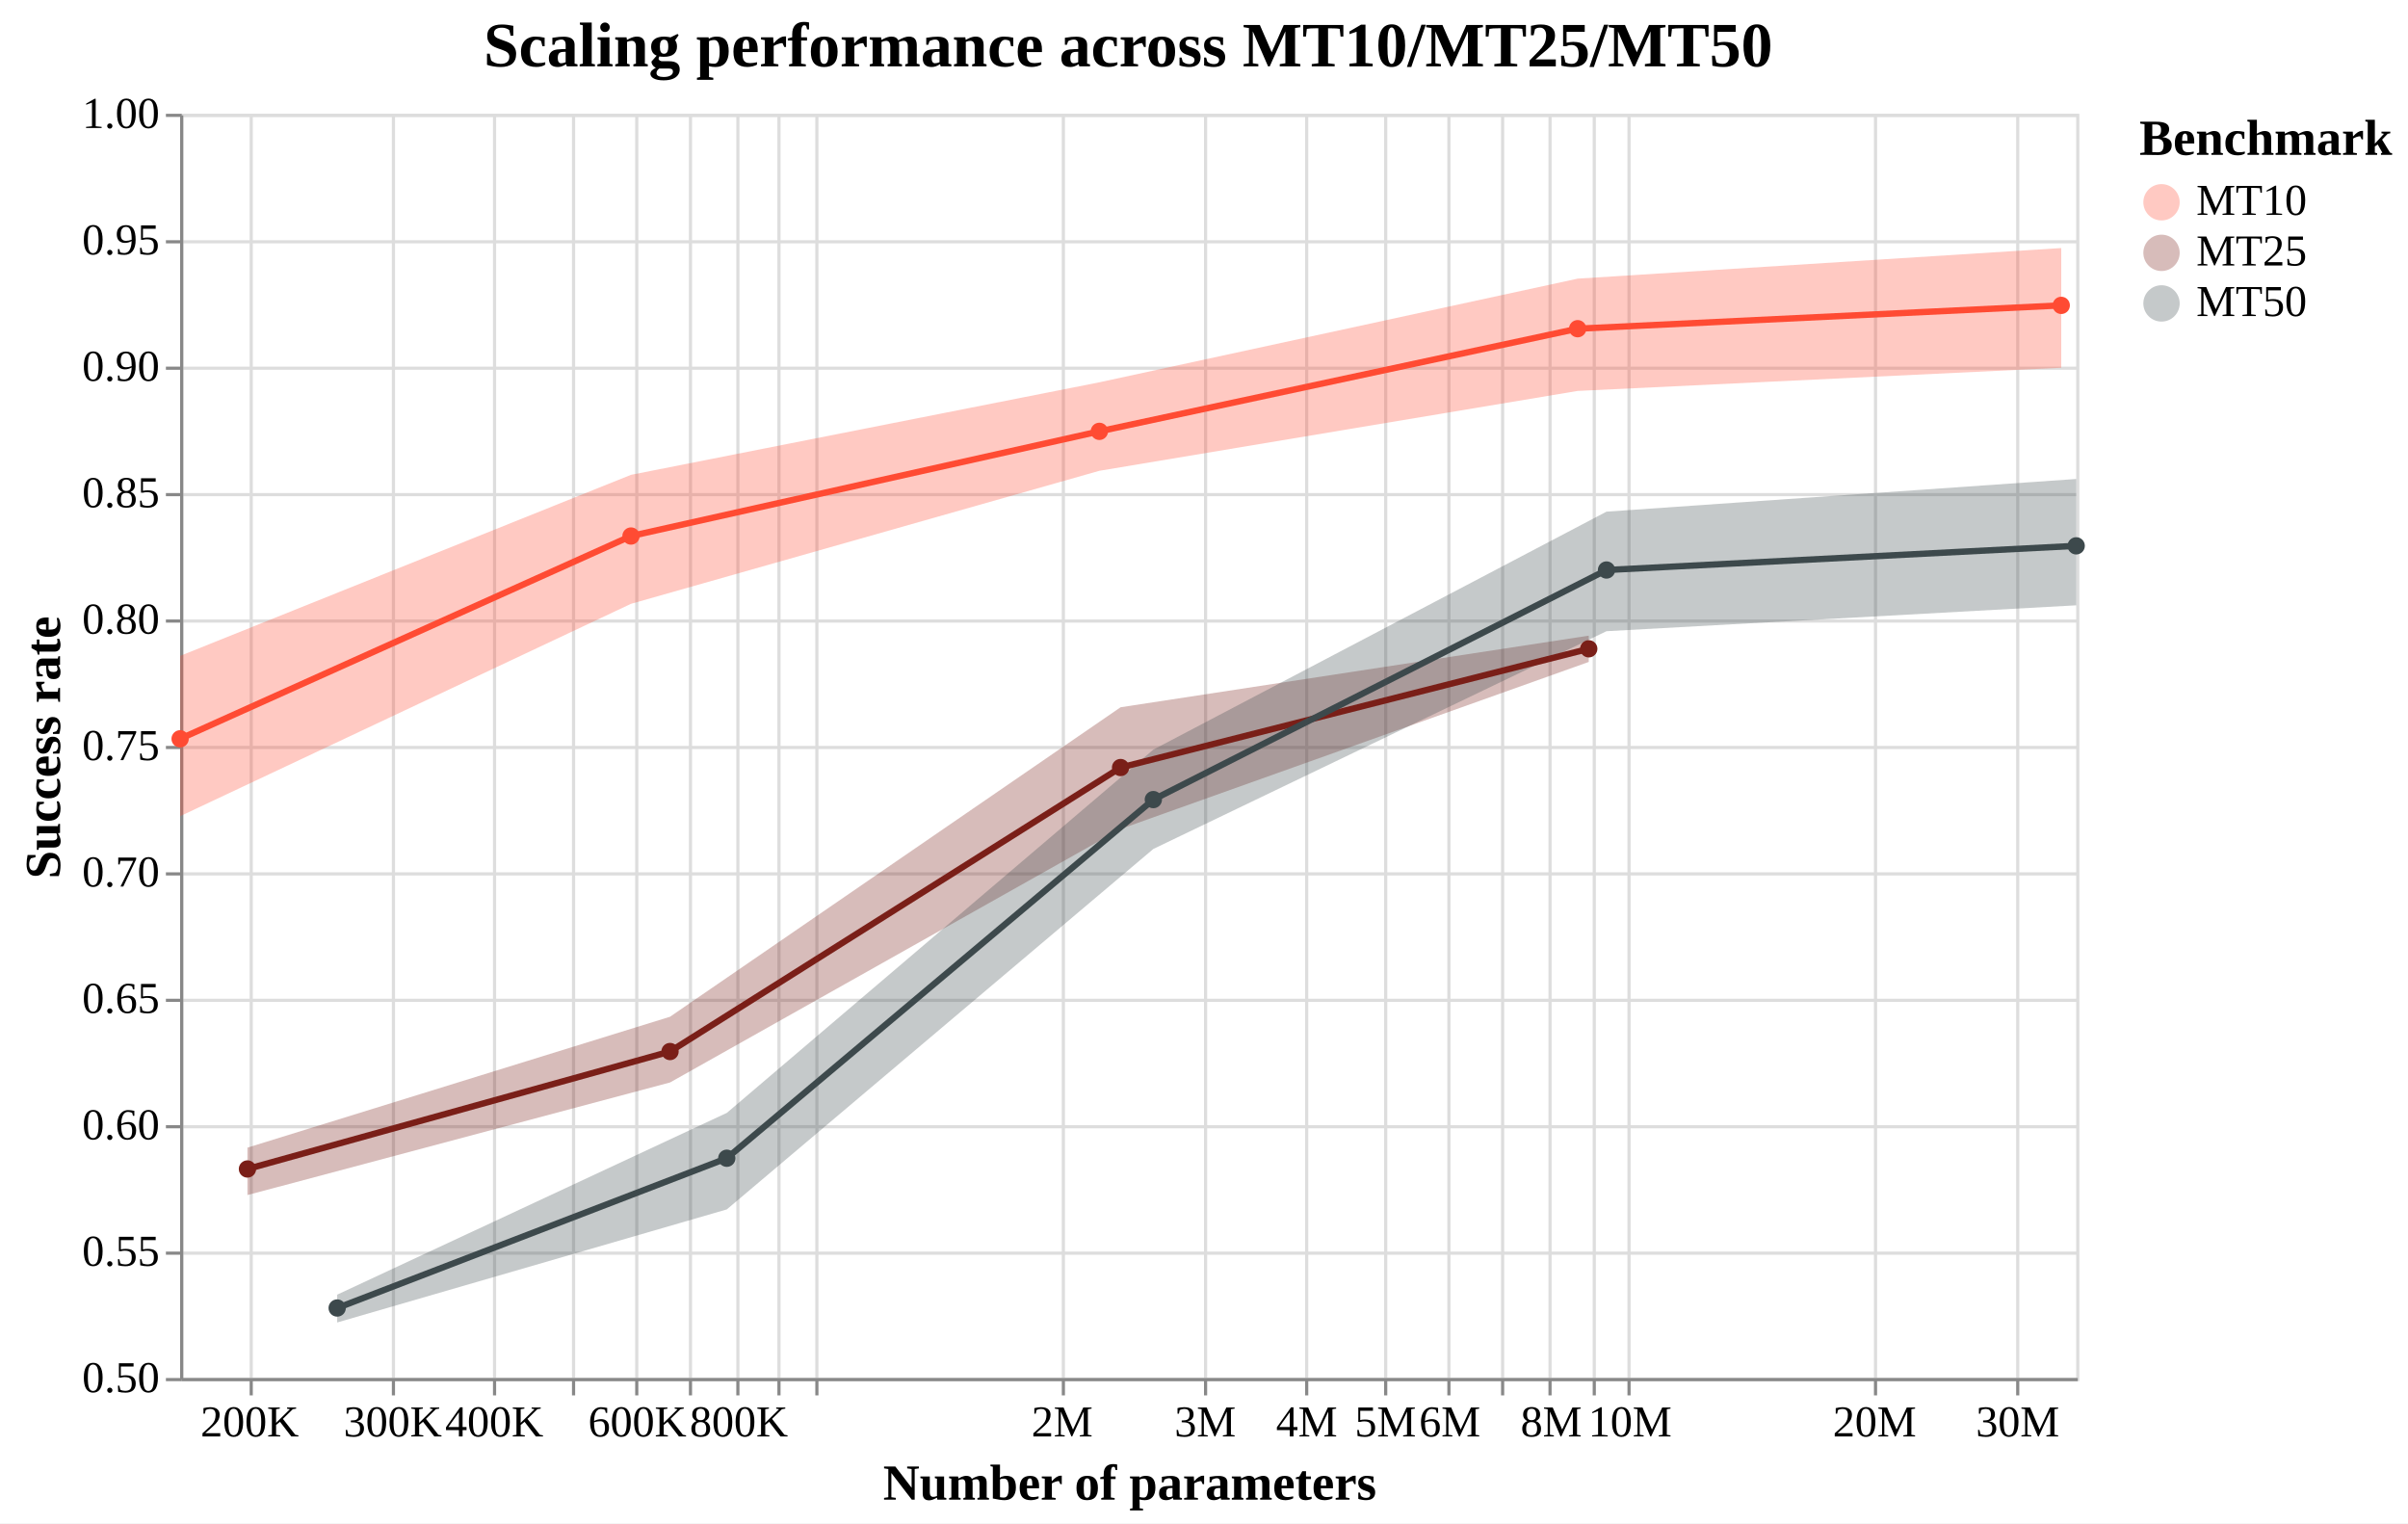
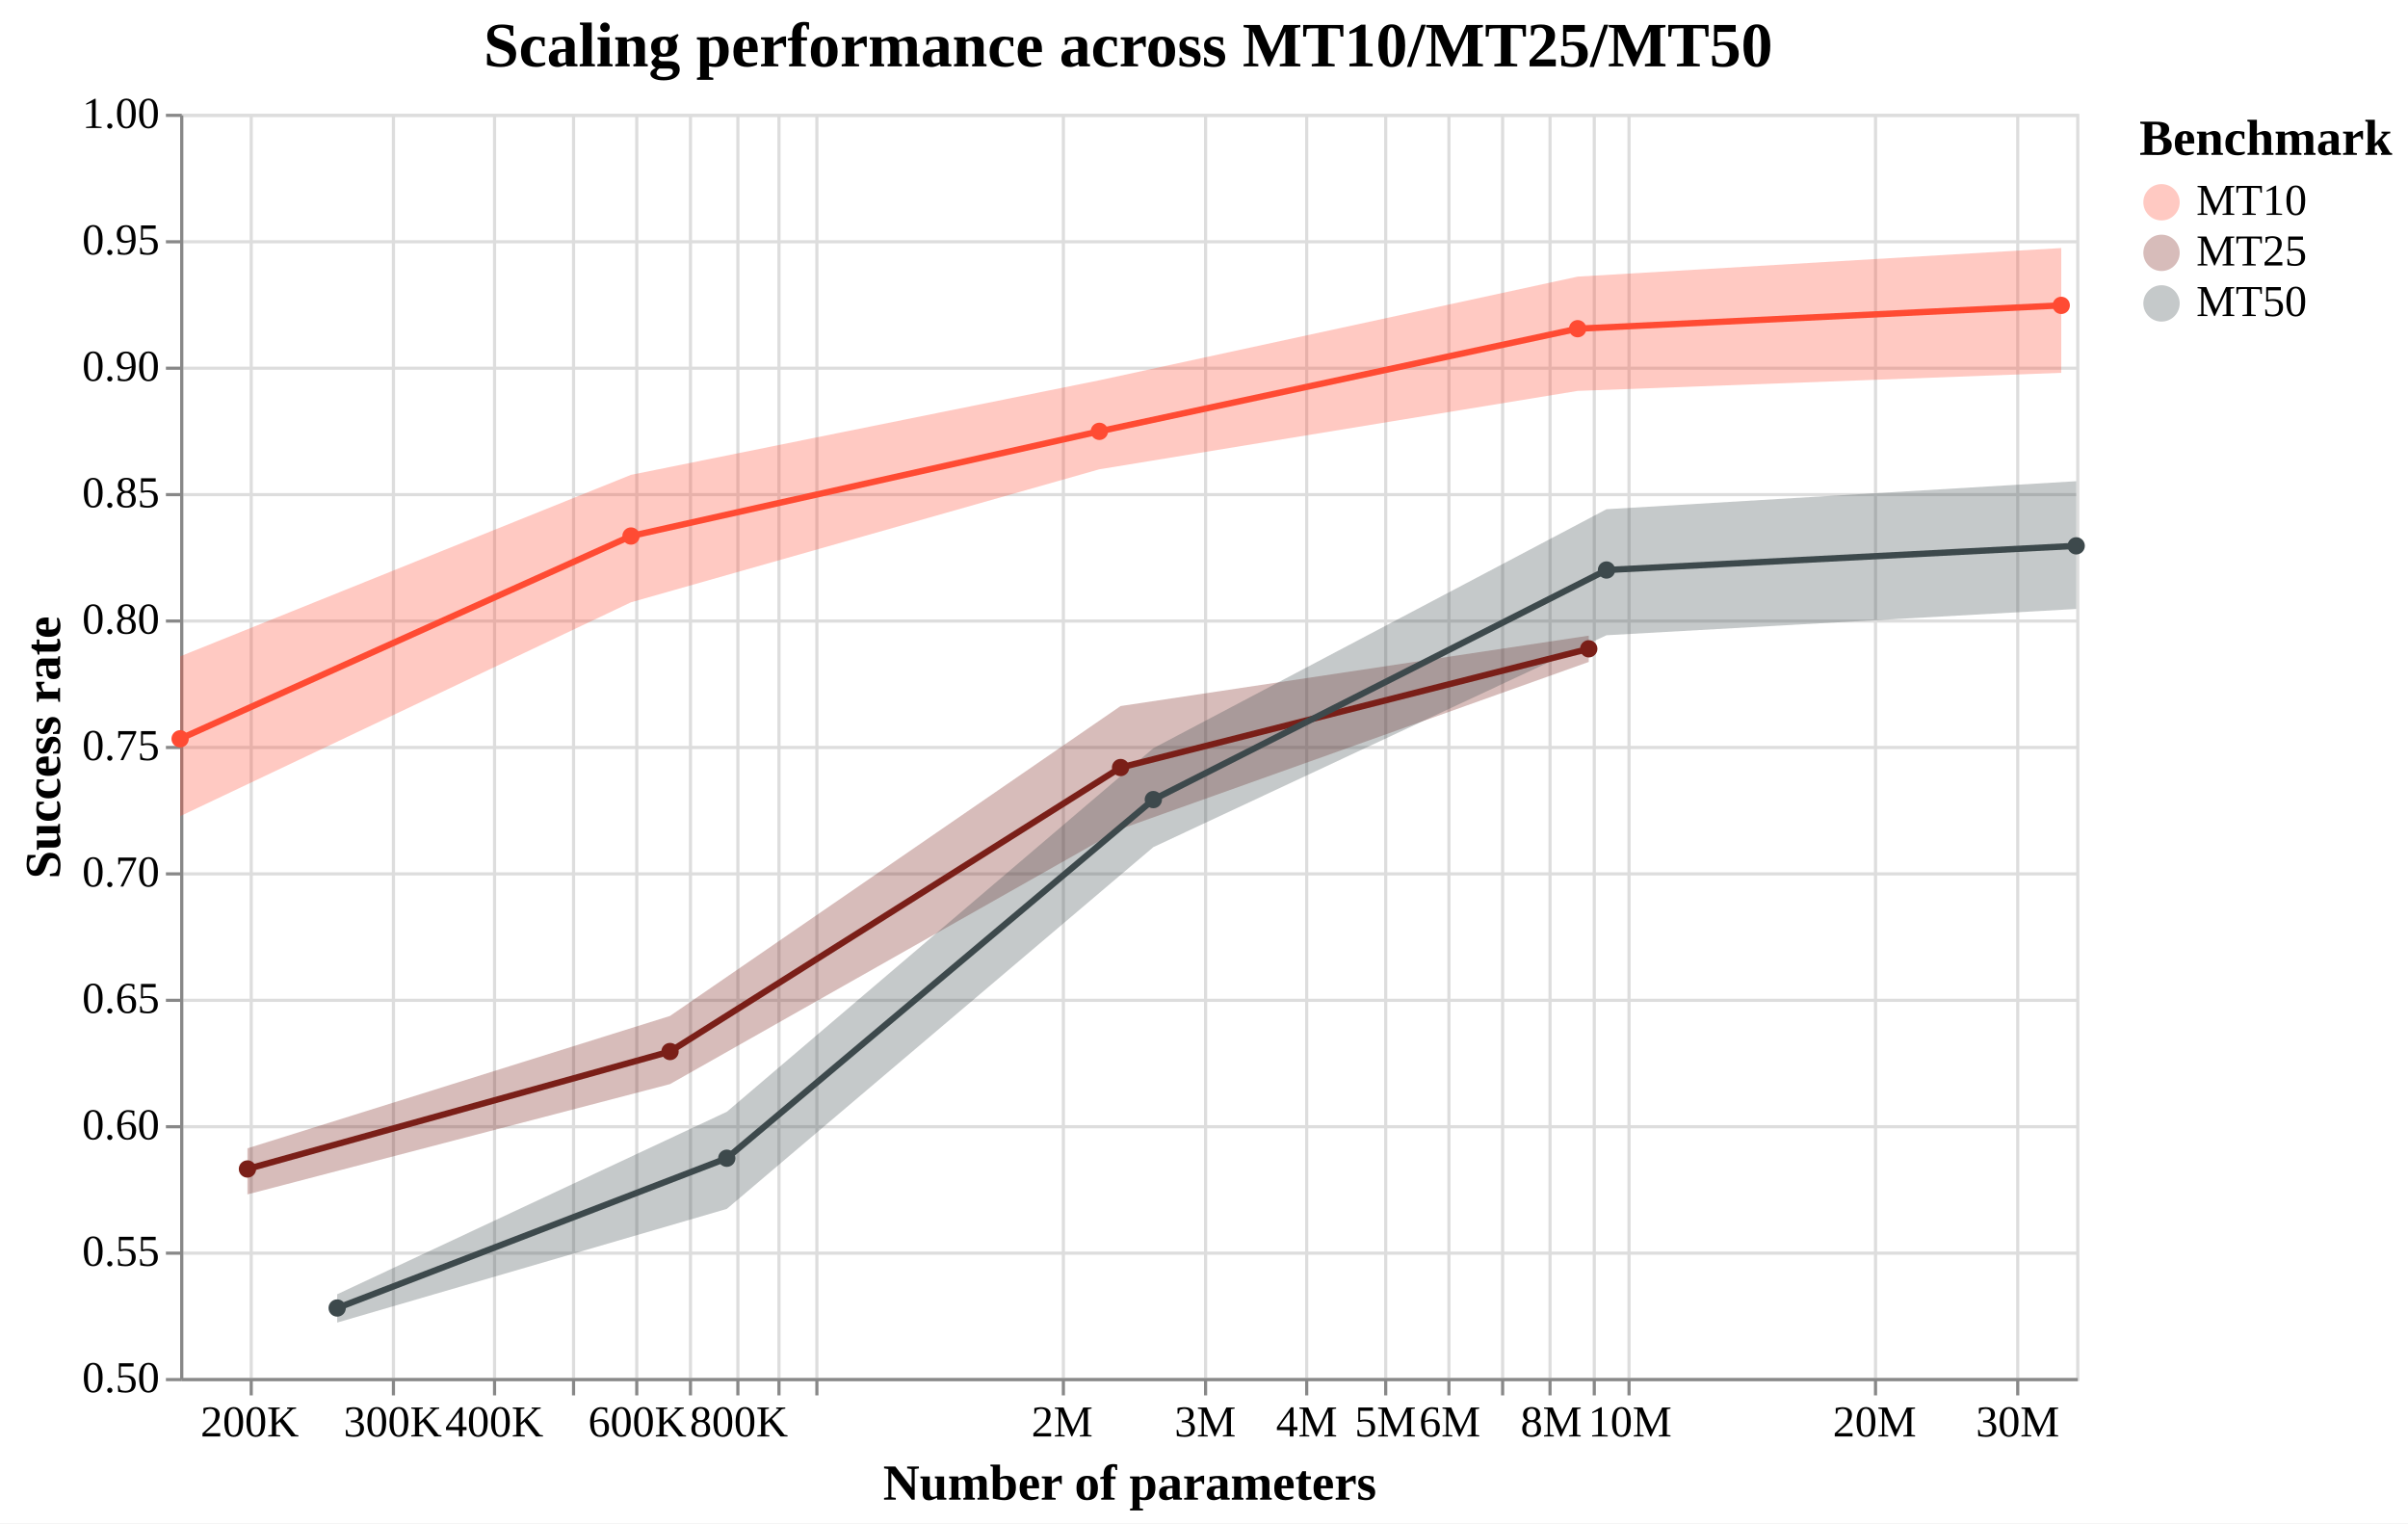
<svg xmlns="http://www.w3.org/2000/svg" version="1.1" class="marks" width="762" height="482" viewBox="0 0 762 482">
  <rect width="762" height="482" fill="white" />
  <g fill="none" stroke-miterlimit="10" transform="translate(57,36)">
    <g class="mark-group role-frame root" role="graphics-object" aria-roledescription="group mark container">
      <g transform="translate(0,0)">
        <path class="background" aria-hidden="true" d="M0.5,0.5h600v400h-600Z" stroke="#ddd" />
        <g>
          <g class="mark-group role-axis" aria-hidden="true">
            <g transform="translate(0.5,400.5)">
              <path class="background" aria-hidden="true" d="M0,0h0v0h0Z" pointer-events="none" />
              <g>
                <g class="mark-rule role-axis-grid" pointer-events="none">
                  <line transform="translate(22,-400)" x2="0" y2="400" stroke="#ddd" stroke-width="1" opacity="1" />
                  <line transform="translate(67,-400)" x2="0" y2="400" stroke="#ddd" stroke-width="1" opacity="1" />
                  <line transform="translate(99,-400)" x2="0" y2="400" stroke="#ddd" stroke-width="1" opacity="1" />
                  <line transform="translate(124,-400)" x2="0" y2="400" stroke="#ddd" stroke-width="1" opacity="1" />
                  <line transform="translate(144,-400)" x2="0" y2="400" stroke="#ddd" stroke-width="1" opacity="1" />
                  <line transform="translate(161,-400)" x2="0" y2="400" stroke="#ddd" stroke-width="1" opacity="1" />
                  <line transform="translate(176,-400)" x2="0" y2="400" stroke="#ddd" stroke-width="1" opacity="1" />
                  <line transform="translate(189,-400)" x2="0" y2="400" stroke="#ddd" stroke-width="1" opacity="1" />
                  <line transform="translate(201,-400)" x2="0" y2="400" stroke="#ddd" stroke-width="1" opacity="1" />
                  <line transform="translate(279,-400)" x2="0" y2="400" stroke="#ddd" stroke-width="1" opacity="1" />
                  <line transform="translate(324,-400)" x2="0" y2="400" stroke="#ddd" stroke-width="1" opacity="1" />
                  <line transform="translate(356,-400)" x2="0" y2="400" stroke="#ddd" stroke-width="1" opacity="1" />
                  <line transform="translate(381,-400)" x2="0" y2="400" stroke="#ddd" stroke-width="1" opacity="1" />
                  <line transform="translate(401,-400)" x2="0" y2="400" stroke="#ddd" stroke-width="1" opacity="1" />
                  <line transform="translate(418,-400)" x2="0" y2="400" stroke="#ddd" stroke-width="1" opacity="1" />
                  <line transform="translate(433,-400)" x2="0" y2="400" stroke="#ddd" stroke-width="1" opacity="1" />
                  <line transform="translate(447,-400)" x2="0" y2="400" stroke="#ddd" stroke-width="1" opacity="1" />
                  <line transform="translate(458,-400)" x2="0" y2="400" stroke="#ddd" stroke-width="1" opacity="1" />
                  <line transform="translate(536,-400)" x2="0" y2="400" stroke="#ddd" stroke-width="1" opacity="1" />
                  <line transform="translate(581,-400)" x2="0" y2="400" stroke="#ddd" stroke-width="1" opacity="1" />
                </g>
              </g>
              <path class="foreground" aria-hidden="true" d="" pointer-events="none" display="none" />
            </g>
          </g>
          <g class="mark-group role-axis" aria-hidden="true">
            <g transform="translate(0.5,0.5)">
              <path class="background" aria-hidden="true" d="M0,0h0v0h0Z" pointer-events="none" />
              <g>
                <g class="mark-rule role-axis-grid" pointer-events="none">
                  <line transform="translate(0,400)" x2="600" y2="0" stroke="#ddd" stroke-width="1" opacity="1" />
                  <line transform="translate(0,360)" x2="600" y2="0" stroke="#ddd" stroke-width="1" opacity="1" />
                  <line transform="translate(0,320)" x2="600" y2="0" stroke="#ddd" stroke-width="1" opacity="1" />
                  <line transform="translate(0,280)" x2="600" y2="0" stroke="#ddd" stroke-width="1" opacity="1" />
                  <line transform="translate(0,240)" x2="600" y2="0" stroke="#ddd" stroke-width="1" opacity="1" />
                  <line transform="translate(0,200)" x2="600" y2="0" stroke="#ddd" stroke-width="1" opacity="1" />
                  <line transform="translate(0,160)" x2="600" y2="0" stroke="#ddd" stroke-width="1" opacity="1" />
                  <line transform="translate(0,120)" x2="600" y2="0" stroke="#ddd" stroke-width="1" opacity="1" />
                  <line transform="translate(0,80)" x2="600" y2="0" stroke="#ddd" stroke-width="1" opacity="1" />
                  <line transform="translate(0,40)" x2="600" y2="0" stroke="#ddd" stroke-width="1" opacity="1" />
                  <line transform="translate(0,0)" x2="600" y2="0" stroke="#ddd" stroke-width="1" opacity="1" />
                </g>
              </g>
              <path class="foreground" aria-hidden="true" d="" pointer-events="none" display="none" />
            </g>
          </g>
          <g class="mark-group role-axis" role="graphics-symbol" aria-roledescription="axis" aria-label="X-axis titled 'Number of parameters' for a log scale with values from 164.944k to 35.570064M">
            <g transform="translate(0.5,400.5)">
              <path class="background" aria-hidden="true" d="M0,0h0v0h0Z" pointer-events="none" />
              <g>
                <g class="mark-rule role-axis-tick" pointer-events="none">
                  <line transform="translate(22,0)" x2="0" y2="5" stroke="#888" stroke-width="1" opacity="1" />
                  <line transform="translate(67,0)" x2="0" y2="5" stroke="#888" stroke-width="1" opacity="1" />
                  <line transform="translate(99,0)" x2="0" y2="5" stroke="#888" stroke-width="1" opacity="1" />
                  <line transform="translate(124,0)" x2="0" y2="5" stroke="#888" stroke-width="1" opacity="1" />
                  <line transform="translate(144,0)" x2="0" y2="5" stroke="#888" stroke-width="1" opacity="1" />
                  <line transform="translate(161,0)" x2="0" y2="5" stroke="#888" stroke-width="1" opacity="1" />
                  <line transform="translate(176,0)" x2="0" y2="5" stroke="#888" stroke-width="1" opacity="1" />
                  <line transform="translate(189,0)" x2="0" y2="5" stroke="#888" stroke-width="1" opacity="1" />
                  <line transform="translate(201,0)" x2="0" y2="5" stroke="#888" stroke-width="1" opacity="1" />
                  <line transform="translate(279,0)" x2="0" y2="5" stroke="#888" stroke-width="1" opacity="1" />
                  <line transform="translate(324,0)" x2="0" y2="5" stroke="#888" stroke-width="1" opacity="1" />
                  <line transform="translate(356,0)" x2="0" y2="5" stroke="#888" stroke-width="1" opacity="1" />
                  <line transform="translate(381,0)" x2="0" y2="5" stroke="#888" stroke-width="1" opacity="1" />
                  <line transform="translate(401,0)" x2="0" y2="5" stroke="#888" stroke-width="1" opacity="1" />
                  <line transform="translate(418,0)" x2="0" y2="5" stroke="#888" stroke-width="1" opacity="1" />
                  <line transform="translate(433,0)" x2="0" y2="5" stroke="#888" stroke-width="1" opacity="1" />
                  <line transform="translate(447,0)" x2="0" y2="5" stroke="#888" stroke-width="1" opacity="1" />
                  <line transform="translate(458,0)" x2="0" y2="5" stroke="#888" stroke-width="1" opacity="1" />
                  <line transform="translate(536,0)" x2="0" y2="5" stroke="#888" stroke-width="1" opacity="1" />
                  <line transform="translate(581,0)" x2="0" y2="5" stroke="#888" stroke-width="1" opacity="1" />
                </g>
                <g class="mark-text role-axis-label" pointer-events="none">
                  <text text-anchor="middle" transform="translate(21.51735,18)" font-family="Times New Roman" font-size="14px" fill="#000" opacity="1">200K</text>
                  <text text-anchor="middle" transform="translate(66.78992,18)" font-family="Times New Roman" font-size="14px" fill="#000" opacity="1">300K</text>
                  <text text-anchor="middle" transform="translate(98.91131,18)" font-family="Times New Roman" font-size="14px" fill="#000" opacity="1">400K</text>
                  <text text-anchor="middle" transform="translate(123.8266,18)" font-family="Times New Roman" font-size="14px" fill="#000" opacity="0">500K</text>
                  <text text-anchor="middle" transform="translate(144.1839,18)" font-family="Times New Roman" font-size="14px" fill="#000" opacity="1">600K</text>
                  <text text-anchor="middle" transform="translate(161.3957,18)" font-family="Times New Roman" font-size="14px" fill="#000" opacity="0">700K</text>
                  <text text-anchor="middle" transform="translate(176.3053,18)" font-family="Times New Roman" font-size="14px" fill="#000" opacity="1">800K</text>
                  <text text-anchor="middle" transform="translate(189.4564,18)" font-family="Times New Roman" font-size="14px" fill="#000" opacity="0">900K</text>
                  <text text-anchor="middle" transform="translate(201.2206,18)" font-family="Times New Roman" font-size="14px" fill="#000" opacity="0">1M</text>
                  <text text-anchor="middle" transform="translate(278.6145,18)" font-family="Times New Roman" font-size="14px" fill="#000" opacity="1">2M</text>
                  <text text-anchor="middle" transform="translate(323.8871,18)" font-family="Times New Roman" font-size="14px" fill="#000" opacity="1">3M</text>
                  <text text-anchor="middle" transform="translate(356.0085,18)" font-family="Times New Roman" font-size="14px" fill="#000" opacity="1">4M</text>
                  <text text-anchor="middle" transform="translate(380.9238,18)" font-family="Times New Roman" font-size="14px" fill="#000" opacity="1">5M</text>
                  <text text-anchor="middle" transform="translate(401.281,18)" font-family="Times New Roman" font-size="14px" fill="#000" opacity="1">6M</text>
                  <text text-anchor="middle" transform="translate(418.4929,18)" font-family="Times New Roman" font-size="14px" fill="#000" opacity="0">7M</text>
                  <text text-anchor="middle" transform="translate(433.4024,18)" font-family="Times New Roman" font-size="14px" fill="#000" opacity="1">8M</text>
                  <text text-anchor="middle" transform="translate(446.5536,18)" font-family="Times New Roman" font-size="14px" fill="#000" opacity="0">9M</text>
                  <text text-anchor="middle" transform="translate(458.3177,18)" font-family="Times New Roman" font-size="14px" fill="#000" opacity="1">10M</text>
                  <text text-anchor="middle" transform="translate(535.7117,18)" font-family="Times New Roman" font-size="14px" fill="#000" opacity="1">20M</text>
                  <text text-anchor="middle" transform="translate(580.9842,18)" font-family="Times New Roman" font-size="14px" fill="#000" opacity="1">30M</text>
                </g>
                <g class="mark-rule role-axis-domain" pointer-events="none">
                  <line transform="translate(0,0)" x2="600" y2="0" stroke="#888" stroke-width="1" opacity="1" />
                </g>
                <g class="mark-text role-axis-title" pointer-events="none">
                  <text text-anchor="middle" transform="translate(300,38)" font-family="Times New Roman" font-size="16px" font-weight="bold" fill="#000" opacity="1">Number of parameters</text>
                </g>
              </g>
              <path class="foreground" aria-hidden="true" d="" pointer-events="none" display="none" />
            </g>
          </g>
          <g class="mark-group role-axis" role="graphics-symbol" aria-roledescription="axis" aria-label="Y-axis titled 'Success rate' for a linear scale with values from 0.5 to 1.0">
            <g transform="translate(0.5,0.5)">
              <path class="background" aria-hidden="true" d="M0,0h0v0h0Z" pointer-events="none" />
              <g>
                <g class="mark-rule role-axis-tick" pointer-events="none">
                  <line transform="translate(0,400)" x2="-5" y2="0" stroke="#888" stroke-width="1" opacity="1" />
                  <line transform="translate(0,360)" x2="-5" y2="0" stroke="#888" stroke-width="1" opacity="1" />
                  <line transform="translate(0,320)" x2="-5" y2="0" stroke="#888" stroke-width="1" opacity="1" />
                  <line transform="translate(0,280)" x2="-5" y2="0" stroke="#888" stroke-width="1" opacity="1" />
                  <line transform="translate(0,240)" x2="-5" y2="0" stroke="#888" stroke-width="1" opacity="1" />
                  <line transform="translate(0,200)" x2="-5" y2="0" stroke="#888" stroke-width="1" opacity="1" />
                  <line transform="translate(0,160)" x2="-5" y2="0" stroke="#888" stroke-width="1" opacity="1" />
                  <line transform="translate(0,120)" x2="-5" y2="0" stroke="#888" stroke-width="1" opacity="1" />
                  <line transform="translate(0,80)" x2="-5" y2="0" stroke="#888" stroke-width="1" opacity="1" />
                  <line transform="translate(0,40)" x2="-5" y2="0" stroke="#888" stroke-width="1" opacity="1" />
                  <line transform="translate(0,0)" x2="-5" y2="0" stroke="#888" stroke-width="1" opacity="1" />
                </g>
                <g class="mark-text role-axis-label" pointer-events="none">
                  <text text-anchor="end" transform="translate(-7,404)" font-family="Times New Roman" font-size="14px" fill="#000" opacity="1">0.50</text>
                  <text text-anchor="end" transform="translate(-7,364)" font-family="Times New Roman" font-size="14px" fill="#000" opacity="1">0.55</text>
                  <text text-anchor="end" transform="translate(-7,324)" font-family="Times New Roman" font-size="14px" fill="#000" opacity="1">0.60</text>
                  <text text-anchor="end" transform="translate(-7,284)" font-family="Times New Roman" font-size="14px" fill="#000" opacity="1">0.65</text>
                  <text text-anchor="end" transform="translate(-7,244)" font-family="Times New Roman" font-size="14px" fill="#000" opacity="1">0.70</text>
                  <text text-anchor="end" transform="translate(-7,204)" font-family="Times New Roman" font-size="14px" fill="#000" opacity="1">0.75</text>
                  <text text-anchor="end" transform="translate(-7,164)" font-family="Times New Roman" font-size="14px" fill="#000" opacity="1">0.80</text>
                  <text text-anchor="end" transform="translate(-7,124)" font-family="Times New Roman" font-size="14px" fill="#000" opacity="1">0.85</text>
                  <text text-anchor="end" transform="translate(-7,84)" font-family="Times New Roman" font-size="14px" fill="#000" opacity="1">0.90</text>
                  <text text-anchor="end" transform="translate(-7,44)" font-family="Times New Roman" font-size="14px" fill="#000" opacity="1">0.95</text>
                  <text text-anchor="end" transform="translate(-7,4)" font-family="Times New Roman" font-size="14px" fill="#000" opacity="1">1.00</text>
                </g>
                <g class="mark-rule role-axis-domain" pointer-events="none">
                  <line transform="translate(0,400)" x2="0" y2="-400" stroke="#888" stroke-width="1" opacity="1" />
                </g>
                <g class="mark-text role-axis-title" pointer-events="none">
                  <text text-anchor="middle" transform="translate(-35.5,200) rotate(-90) translate(0,-3)" font-family="Times New Roman" font-size="16px" font-weight="bold" fill="#000" opacity="1">Success rate</text>
                </g>
              </g>
              <path class="foreground" aria-hidden="true" d="" pointer-events="none" display="none" />
            </g>
          </g>
          <g class="mark-group role-scope layer_0_layer_0_pathgroup" role="graphics-object" aria-roledescription="group mark container">
            <g transform="translate(0,0)">
              <path class="background" aria-hidden="true" d="M0,0h600v400h-600Z" />
              <g>
                <g class="mark-area role-mark layer_0_layer_0_marks" role="graphics-object" aria-roledescription="area mark container">
-                   <path aria-label="Number of parameters: 164.944k; Success rate: 0.722195; upper_Success rate: 0.7856; Benchmark: MT10; Ci1 of Success rate: 0.7856; Ci0 of Success rate: 0.722195; Mean of Success rate: 0.7528" role="graphics-symbol" aria-roledescription="errorband" d="M0,222.244L142.676,155.048L290.889,112.96L442.241,87.688L595.272,80.36L595.272,42.484L442.241,52.16L290.889,84.96L142.676,114.236L0,171.52Z" fill="#FF4B33" opacity="0.3" />
+                   <path aria-label="Number of parameters: 164.944k; Success rate: 0.722195; upper_Success rate: 0.785405; Benchmark: MT10; Ci1 of Success rate: 0.785405; Ci0 of Success rate: 0.722195; Mean of Success rate: 0.7528" role="graphics-symbol" aria-roledescription="errorband" d="M0,222.244L142.676,154.564L290.889,112.484L442.241,87.68L595.272,81.964L595.272,42.48L442.241,51.52L290.889,84.316L142.676,114.24L0,171.676Z" fill="#FF4B33" opacity="0.3" />
                </g>
              </g>
              <path class="foreground" aria-hidden="true" d="" display="none" />
            </g>
            <g transform="translate(0,0)">
              <path class="background" aria-hidden="true" d="M0,0h600v400h-600Z" />
              <g>
                <g class="mark-area role-mark layer_0_layer_0_marks" role="graphics-object" aria-roledescription="area mark container">
-                   <path aria-label="Number of parameters: 199.624k; Success rate: 0.572351111111; upper_Success rate: 0.591111111111; Benchmark: MT25; Ci1 of Success rate: 0.591111111111; Ci0 of Success rate: 0.572351111111; Mean of Success rate: 0.582666666667" role="graphics-symbol" aria-roledescription="errorband" d="M21.307,342.119L155.027,306.498L297.603,226.304L445.752,173.44L445.752,165.12L297.603,187.776L155.027,285.696L21.307,327.111Z" fill="#7A1F18" opacity="0.3" />
+                   <path aria-label="Number of parameters: 199.624k; Success rate: 0.572615555556; upper_Success rate: 0.590846666667; Benchmark: MT25; Ci1 of Success rate: 0.590846666667; Ci0 of Success rate: 0.572615555556; Mean of Success rate: 0.582666666667" role="graphics-symbol" aria-roledescription="errorband" d="M21.307,341.908L155.027,307.01L297.603,226.304L445.752,173.44L445.752,165.12L297.603,187.392L155.027,285.438L21.307,327.323Z" fill="#7A1F18" opacity="0.3" />
                </g>
              </g>
              <path class="foreground" aria-hidden="true" d="" display="none" />
            </g>
            <g transform="translate(0,0)">
              <path class="background" aria-hidden="true" d="M0,0h600v400h-600Z" />
              <g>
                <g class="mark-area role-mark layer_0_layer_0_marks" role="graphics-object" aria-roledescription="area mark container">
-                   <path aria-label="Number of parameters: 257.424k; Success rate: 0.52196; upper_Success rate: 0.532961; Benchmark: MT50; Ci1 of Success rate: 0.532961; Ci0 of Success rate: 0.52196; Mean of Success rate: 0.52768" role="graphics-symbol" aria-roledescription="errorband" d="M49.7,382.432L172.989,346.658L307.967,232.61L451.369,163.713L600,155.522L600,115.55L451.369,125.887L307.967,201.181L172.989,316.126L49.7,373.631Z" fill="#3D494C" opacity="0.3" />
+                   <path aria-label="Number of parameters: 257.424k; Success rate: 0.52192; upper_Success rate: 0.533121; Benchmark: MT50; Ci1 of Success rate: 0.533121; Ci0 of Success rate: 0.52192; Mean of Success rate: 0.52768" role="graphics-symbol" aria-roledescription="errorband" d="M49.7,382.464L172.989,346.497L307.967,232.034L451.369,164.994L600,156.677L600,116.256L451.369,125.119L307.967,200.734L172.989,315.776L49.7,373.503Z" fill="#3D494C" opacity="0.3" />
                </g>
              </g>
              <path class="foreground" aria-hidden="true" d="" display="none" />
            </g>
          </g>
          <g class="mark-group role-scope layer_1_layer_0_pathgroup" role="graphics-object" aria-roledescription="group mark container">
            <g transform="translate(0,0)">
              <path class="background" aria-hidden="true" d="M0,0h600v400h-600Z" />
              <g>
                <g class="mark-line role-mark layer_1_layer_0_marks" role="graphics-object" aria-roledescription="line mark container">
                  <path aria-label="Number of parameters: 164.944k; Success rate: 0.7528; Benchmark: MT10" role="graphics-symbol" aria-roledescription="line mark" d="M0,197.76L142.676,133.6L290.889,100.48L442.241,68L595.272,60.622" stroke="#FF4B33" stroke-width="2" />
                </g>
              </g>
              <path class="foreground" aria-hidden="true" d="" display="none" />
            </g>
            <g transform="translate(0,0)">
              <path class="background" aria-hidden="true" d="M0,0h600v400h-600Z" />
              <g>
                <g class="mark-line role-mark layer_1_layer_0_marks" role="graphics-object" aria-roledescription="line mark container">
                  <path aria-label="Number of parameters: 199.624k; Success rate: 0.582666666667; Benchmark: MT25" role="graphics-symbol" aria-roledescription="line mark" d="M21.307,333.867L155.027,296.704L297.603,206.848L445.752,169.28" stroke="#7A1F18" stroke-width="2" />
                </g>
              </g>
              <path class="foreground" aria-hidden="true" d="" display="none" />
            </g>
            <g transform="translate(0,0)">
              <path class="background" aria-hidden="true" d="M0,0h600v400h-600Z" />
              <g>
                <g class="mark-line role-mark layer_1_layer_0_marks" role="graphics-object" aria-roledescription="line mark container">
                  <path aria-label="Number of parameters: 257.424k; Success rate: 0.52768; Benchmark: MT50" role="graphics-symbol" aria-roledescription="line mark" d="M49.7,377.856L172.989,330.464L307.967,216.992L451.369,144.352L600,136.704" stroke="#3D494C" stroke-width="2" />
                </g>
              </g>
              <path class="foreground" aria-hidden="true" d="" display="none" />
            </g>
          </g>
          <g class="mark-symbol role-mark layer_1_layer_1_marks" role="graphics-object" aria-roledescription="symbol mark container">
            <path aria-label="Number of parameters: 164.944k; Success rate: 0.7528; Benchmark: MT10" role="graphics-symbol" aria-roledescription="point" transform="translate(0,197.76)" d="M2.739,0A2.739,2.739,0,1,1,-2.739,0A2.739,2.739,0,1,1,2.739,0" fill="#FF4B33" stroke-width="2" opacity="1" />
            <path aria-label="Number of parameters: 591.952k; Success rate: 0.833; Benchmark: MT10" role="graphics-symbol" aria-roledescription="point" transform="translate(142.6761,133.6)" d="M2.739,0A2.739,2.739,0,1,1,-2.739,0A2.739,2.739,0,1,1,2.739,0" fill="#FF4B33" stroke-width="2" opacity="1" />
            <path aria-label="Number of parameters: 2.2324M; Success rate: 0.8744; Benchmark: MT10" role="graphics-symbol" aria-roledescription="point" transform="translate(290.8888,100.48)" d="M2.739,0A2.739,2.739,0,1,1,-2.739,0A2.739,2.739,0,1,1,2.739,0" fill="#FF4B33" stroke-width="2" opacity="1" />
            <path aria-label="Number of parameters: 8.65902M; Success rate: 0.915; Benchmark: MT10" role="graphics-symbol" aria-roledescription="point" transform="translate(442.2411,68)" d="M2.739,0A2.739,2.739,0,1,1,-2.739,0A2.739,2.739,0,1,1,2.739,0" fill="#FF4B33" stroke-width="2" opacity="1" />
            <path aria-label="Number of parameters: 34.0952M; Success rate: 0.924222222222; Benchmark: MT10" role="graphics-symbol" aria-roledescription="point" transform="translate(595.2716,60.62222)" d="M2.739,0A2.739,2.739,0,1,1,-2.739,0A2.739,2.739,0,1,1,2.739,0" fill="#FF4B33" stroke-width="2" opacity="1" />
            <path aria-label="Number of parameters: 199.624k; Success rate: 0.582666666667; Benchmark: MT25" role="graphics-symbol" aria-roledescription="point" transform="translate(21.30724,333.8667)" d="M2.739,0A2.739,2.739,0,1,1,-2.739,0A2.739,2.739,0,1,1,2.739,0" fill="#7A1F18" stroke-width="2" opacity="1" />
            <path aria-label="Number of parameters: 661.192k; Success rate: 0.62912; Benchmark: MT25" role="graphics-symbol" aria-roledescription="point" transform="translate(155.0273,296.704)" d="M2.739,0A2.739,2.739,0,1,1,-2.739,0A2.739,2.739,0,1,1,2.739,0" fill="#7A1F18" stroke-width="2" opacity="1" />
            <path aria-label="Number of parameters: 2.37076M; Success rate: 0.74144; Benchmark: MT25" role="graphics-symbol" aria-roledescription="point" transform="translate(297.6031,206.848)" d="M2.739,0A2.739,2.739,0,1,1,-2.739,0A2.739,2.739,0,1,1,2.739,0" fill="#7A1F18" stroke-width="2" opacity="1" />
            <path aria-label="Number of parameters: 8.93562M; Success rate: 0.7884; Benchmark: MT25" role="graphics-symbol" aria-roledescription="point" transform="translate(445.7521,169.28)" d="M2.739,0A2.739,2.739,0,1,1,-2.739,0A2.739,2.739,0,1,1,2.739,0" fill="#7A1F18" stroke-width="2" opacity="1" />
            <path aria-label="Number of parameters: 257.424k; Success rate: 0.52768; Benchmark: MT50" role="graphics-symbol" aria-roledescription="point" transform="translate(49.7001,377.856)" d="M2.739,0A2.739,2.739,0,1,1,-2.739,0A2.739,2.739,0,1,1,2.739,0" fill="#3D494C" stroke-width="2" opacity="1" />
            <path aria-label="Number of parameters: 776.592k; Success rate: 0.58692; Benchmark: MT50" role="graphics-symbol" aria-roledescription="point" transform="translate(172.9895,330.464)" d="M2.739,0A2.739,2.739,0,1,1,-2.739,0A2.739,2.739,0,1,1,2.739,0" fill="#3D494C" stroke-width="2" opacity="1" />
            <path aria-label="Number of parameters: 2.60136M; Success rate: 0.72876; Benchmark: MT50" role="graphics-symbol" aria-roledescription="point" transform="translate(307.9674,216.992)" d="M2.739,0A2.739,2.739,0,1,1,-2.739,0A2.739,2.739,0,1,1,2.739,0" fill="#3D494C" stroke-width="2" opacity="1" />
            <path aria-label="Number of parameters: 9.39662M; Success rate: 0.81956; Benchmark: MT50" role="graphics-symbol" aria-roledescription="point" transform="translate(451.3688,144.352)" d="M2.739,0A2.739,2.739,0,1,1,-2.739,0A2.739,2.739,0,1,1,2.739,0" fill="#3D494C" stroke-width="2" opacity="1" />
            <path aria-label="Number of parameters: 35.5701M; Success rate: 0.82912; Benchmark: MT50" role="graphics-symbol" aria-roledescription="point" transform="translate(600,136.704)" d="M2.739,0A2.739,2.739,0,1,1,-2.739,0A2.739,2.739,0,1,1,2.739,0" fill="#3D494C" stroke-width="2" opacity="1" />
          </g>
          <g class="mark-group role-legend" role="graphics-symbol" aria-roledescription="legend" aria-label="Symbol legend titled 'Benchmark' for fill color and stroke color with 3 values: MT10, MT25, MT50">
            <g transform="translate(620,0)">
              <path class="background" aria-hidden="true" d="M0,0h80v67h-80Z" pointer-events="none" />
              <g>
                <g class="mark-group role-legend-entry">
                  <g transform="translate(0,21)">
                    <path class="background" aria-hidden="true" d="M0,0h0v0h0Z" pointer-events="none" />
                    <g>
                      <g class="mark-group role-scope" role="graphics-object" aria-roledescription="group mark container">
                        <g transform="translate(0,0)">
                          <path class="background" aria-hidden="true" d="M0,0h53v14h-53Z" pointer-events="none" opacity="1" />
                          <g>
                            <g class="mark-symbol role-legend-symbol" pointer-events="none">
                              <path transform="translate(7,7)" d="M5,0A5,5,0,1,1,-5,0A5,5,0,1,1,5,0" fill="#FF4B33" stroke="#FF4B33" stroke-width="1.5" opacity="0.3" />
                            </g>
                            <g class="mark-text role-legend-label" pointer-events="none">
                              <text text-anchor="start" transform="translate(18,11)" font-family="Times New Roman" font-size="14px" fill="#000" opacity="1">MT10</text>
                            </g>
                          </g>
                          <path class="foreground" aria-hidden="true" d="" pointer-events="none" display="none" />
                        </g>
                        <g transform="translate(0,16)">
                          <path class="background" aria-hidden="true" d="M0,0h53v14h-53Z" pointer-events="none" opacity="1" />
                          <g>
                            <g class="mark-symbol role-legend-symbol" pointer-events="none">
                              <path transform="translate(7,7)" d="M5,0A5,5,0,1,1,-5,0A5,5,0,1,1,5,0" fill="#7A1F18" stroke="#7A1F18" stroke-width="1.5" opacity="0.3" />
                            </g>
                            <g class="mark-text role-legend-label" pointer-events="none">
                              <text text-anchor="start" transform="translate(18,11)" font-family="Times New Roman" font-size="14px" fill="#000" opacity="1">MT25</text>
                            </g>
                          </g>
                          <path class="foreground" aria-hidden="true" d="" pointer-events="none" display="none" />
                        </g>
                        <g transform="translate(0,32)">
                          <path class="background" aria-hidden="true" d="M0,0h53v14h-53Z" pointer-events="none" opacity="1" />
                          <g>
                            <g class="mark-symbol role-legend-symbol" pointer-events="none">
                              <path transform="translate(7,7)" d="M5,0A5,5,0,1,1,-5,0A5,5,0,1,1,5,0" fill="#3D494C" stroke="#3D494C" stroke-width="1.5" opacity="0.3" />
                            </g>
                            <g class="mark-text role-legend-label" pointer-events="none">
                              <text text-anchor="start" transform="translate(18,11)" font-family="Times New Roman" font-size="14px" fill="#000" opacity="1">MT50</text>
                            </g>
                          </g>
                          <path class="foreground" aria-hidden="true" d="" pointer-events="none" display="none" />
                        </g>
                      </g>
                    </g>
                    <path class="foreground" aria-hidden="true" d="" pointer-events="none" display="none" />
                  </g>
                </g>
                <g class="mark-text role-legend-title" pointer-events="none">
                  <text text-anchor="start" transform="translate(0,13)" font-family="Times New Roman" font-size="16px" font-weight="bold" fill="#000" opacity="1">Benchmark</text>
                </g>
              </g>
              <path class="foreground" aria-hidden="true" d="" pointer-events="none" display="none" />
            </g>
          </g>
          <g class="mark-group role-title">
            <g transform="translate(300,-31)">
              <path class="background" aria-hidden="true" d="M0,0h0v0h0Z" pointer-events="none" />
              <g>
                <g class="mark-text role-title-text" role="graphics-symbol" aria-roledescription="title" aria-label="Title text 'Scaling performance across MT10/MT25/MT50'" pointer-events="none">
                  <text text-anchor="middle" transform="translate(0,16)" font-family="Times New Roman" font-size="20px" font-weight="bold" fill="#000" opacity="1">Scaling performance across MT10/MT25/MT50</text>
                </g>
              </g>
              <path class="foreground" aria-hidden="true" d="" pointer-events="none" display="none" />
            </g>
          </g>
        </g>
        <path class="foreground" aria-hidden="true" d="" display="none" />
      </g>
    </g>
  </g>
</svg>
